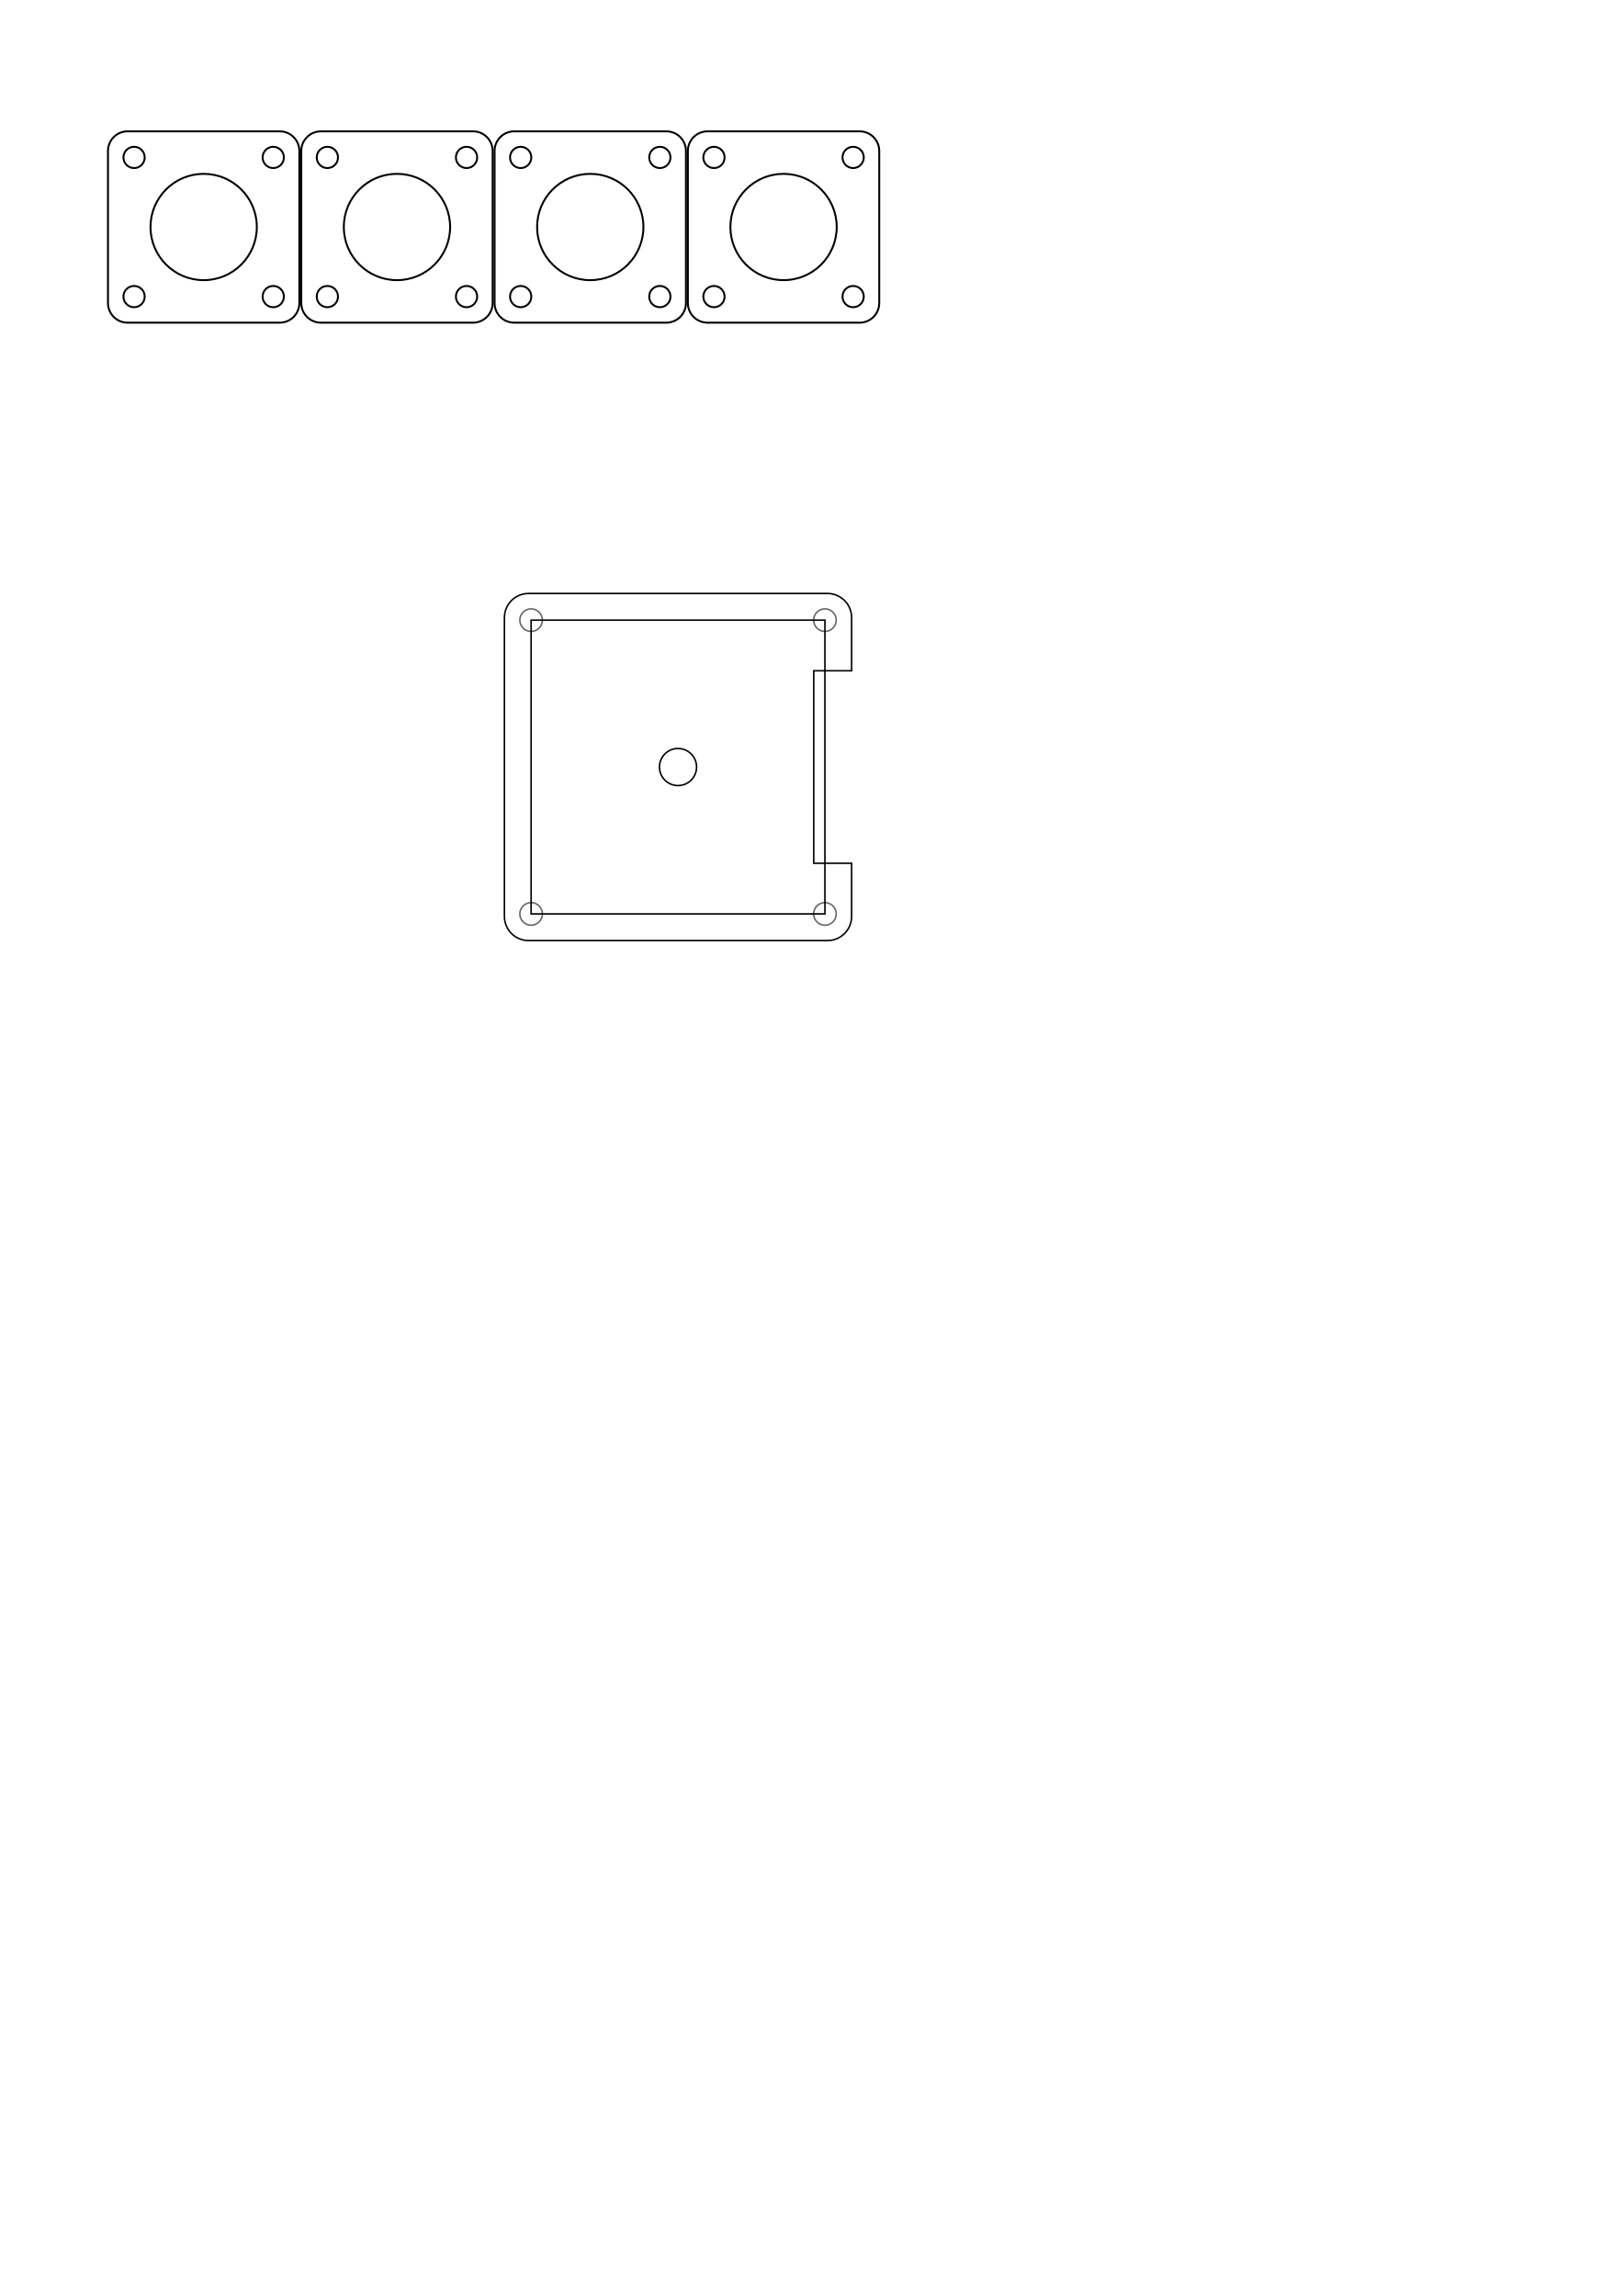
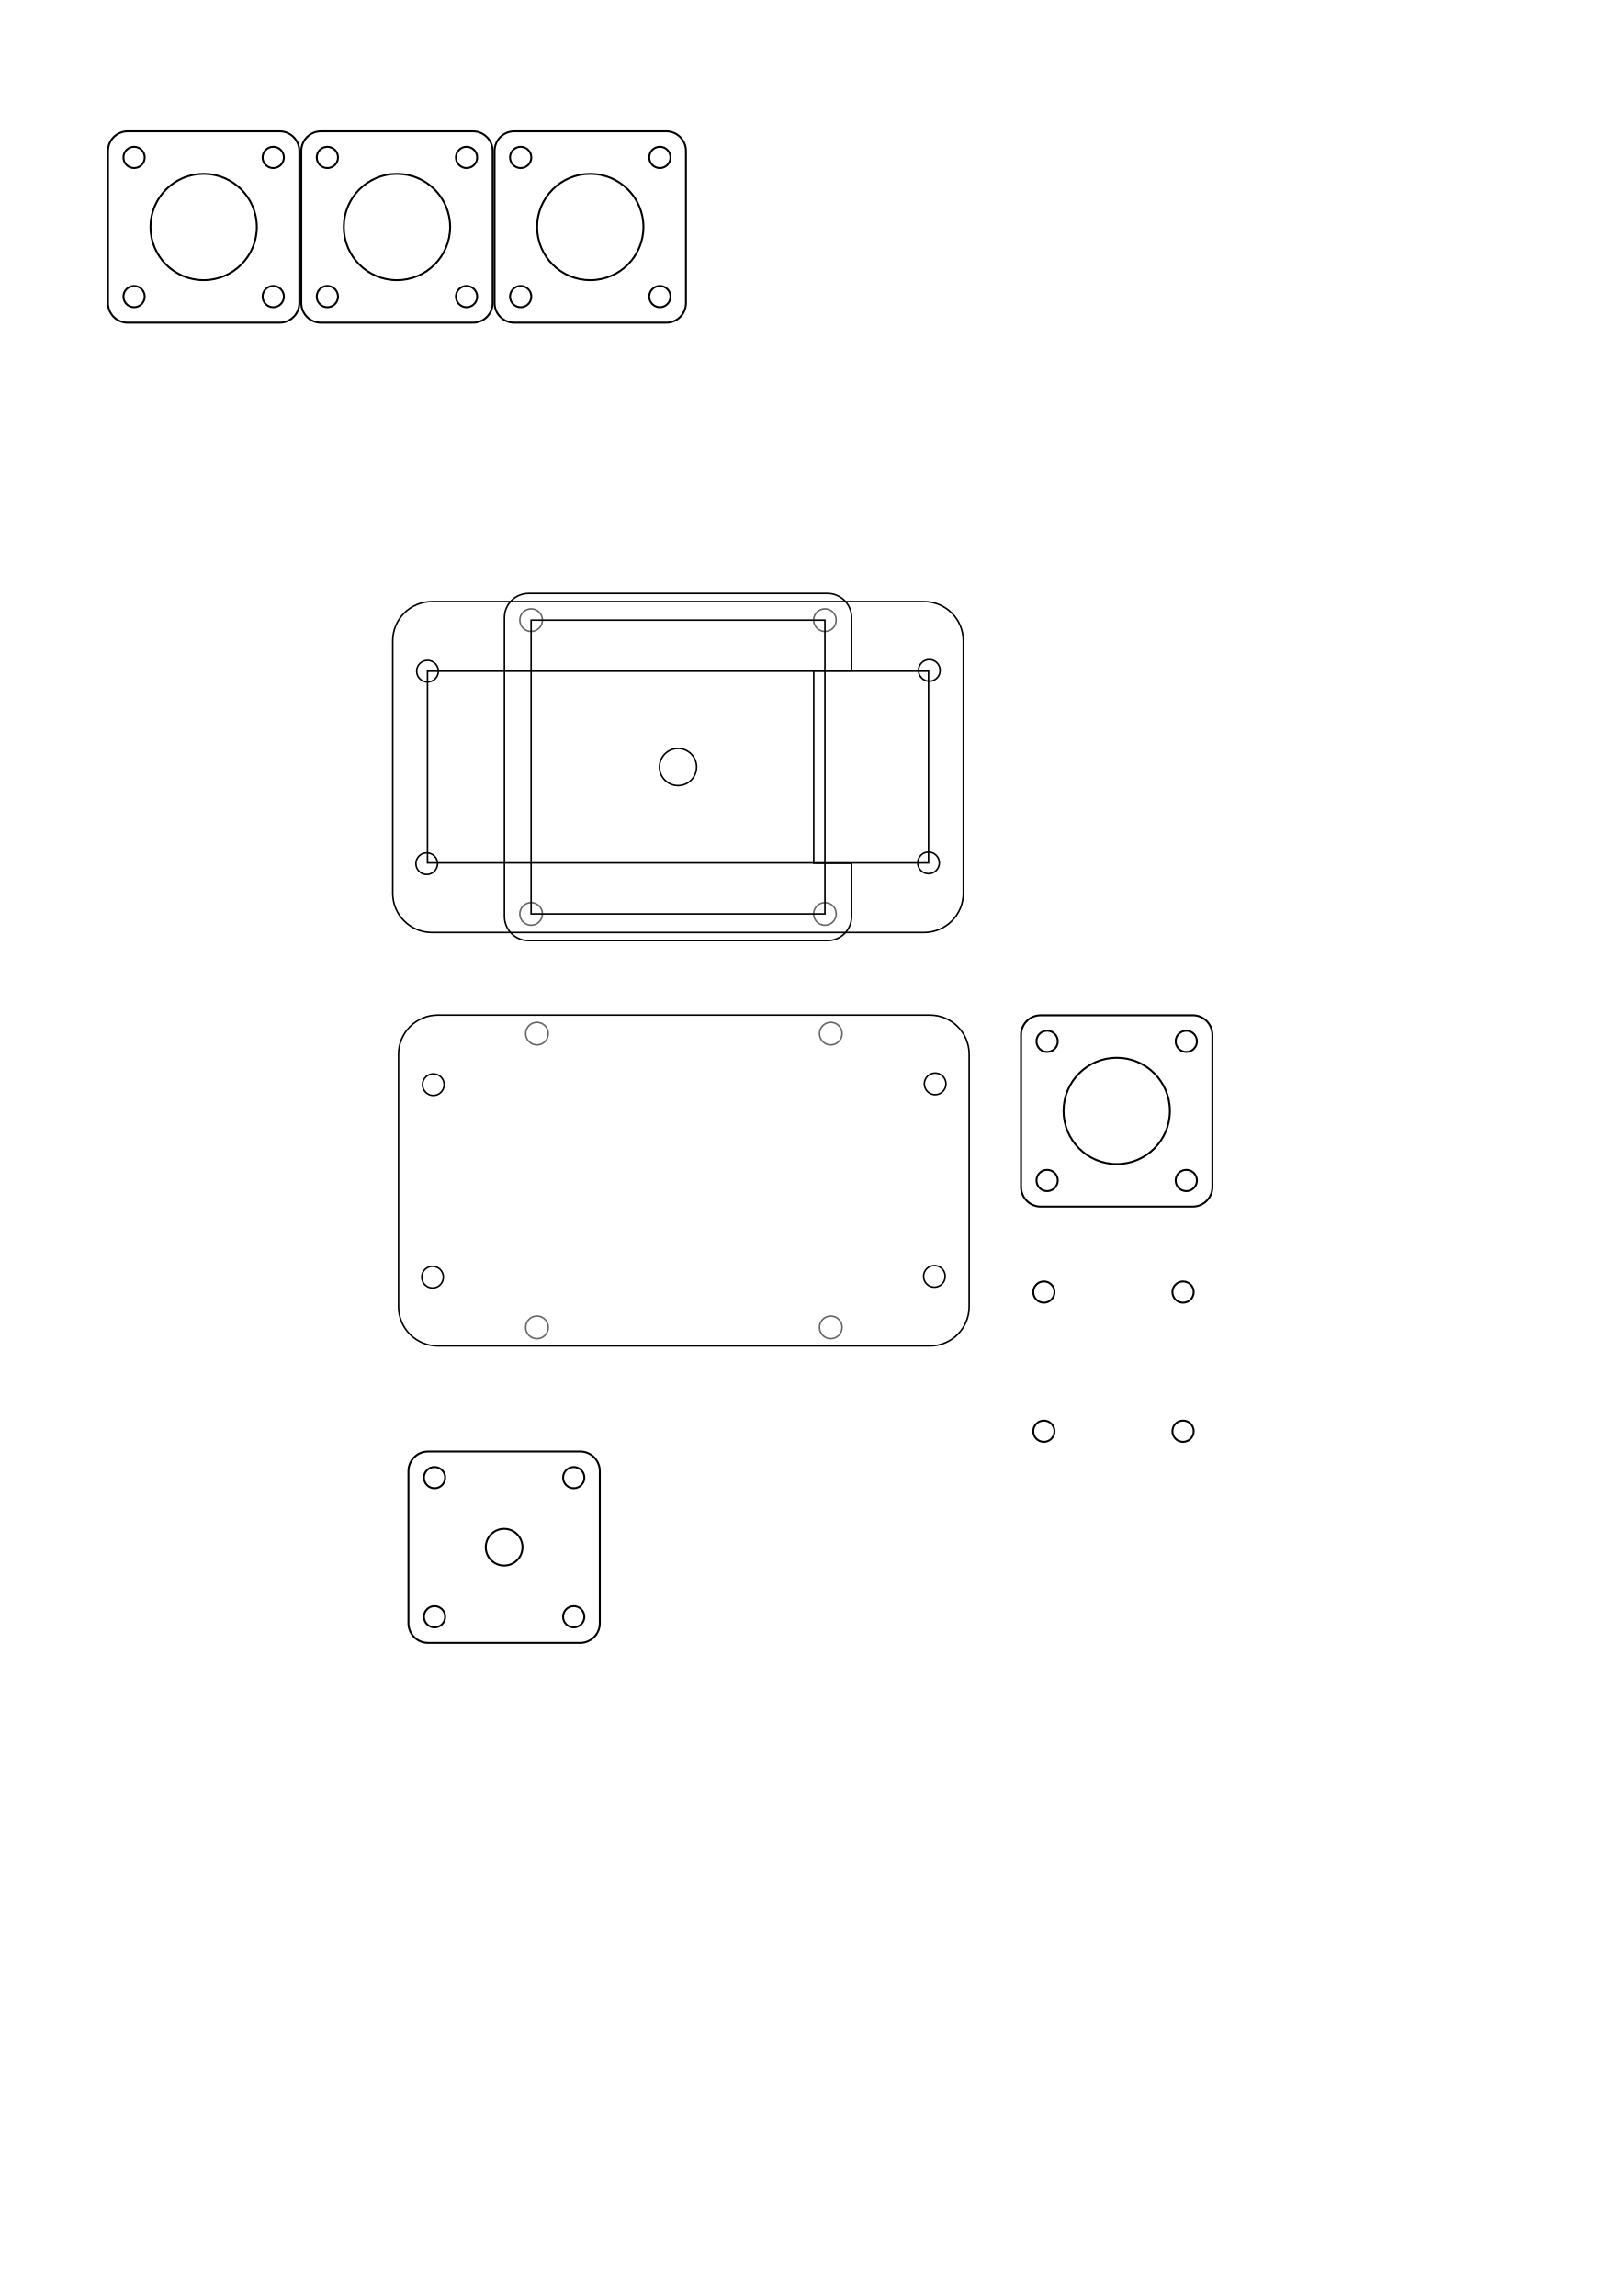
<svg xmlns="http://www.w3.org/2000/svg" width="210mm" height="297mm" viewBox="0 0 210 297" version="1.1" id="svg8">
  <defs id="defs2" />
  <g id="layer1">
+     <g id="g1008">
+       <ellipse style="display:inline;opacity:0.997;fill:none;stroke:#666666;stroke-width:0.2;stroke-miterlimit:4;stroke-dasharray:none" id="path874-5" cx="-133.703" cy="69.446" rx="1.461" ry="1.461" transform="rotate(-90)" />
+       <ellipse style="display:inline;opacity:0.997;fill:none;stroke:#666666;stroke-width:0.2;stroke-miterlimit:4;stroke-dasharray:none" id="path874-9-8" cx="-171.703" cy="107.446" rx="1.461" ry="1.461" transform="rotate(-90)" />
+       <ellipse style="display:inline;opacity:0.997;fill:none;stroke:#666666;stroke-width:0.2;stroke-miterlimit:4;stroke-dasharray:none" id="path874-1-9" cx="-133.703" cy="107.446" rx="1.461" ry="1.461" transform="rotate(-90)" />
+       <ellipse style="display:inline;opacity:0.997;fill:none;stroke:#666666;stroke-width:0.2;stroke-miterlimit:4;stroke-dasharray:none" id="path874-9-6-3" cx="-171.703" cy="69.446" rx="1.461" ry="1.461" transform="rotate(-90)" />
+       <circle style="fill:none;stroke:#000000;stroke-width:0.2;stroke-miterlimit:4;stroke-dasharray:none" id="path886-1" cx="56.046" cy="140.303" r="1.4" />
+       <circle style="fill:none;stroke:#000000;stroke-width:0.2;stroke-miterlimit:4;stroke-dasharray:none" id="path886-9-8" cx="55.946" cy="165.203" r="1.4" />
+       <circle style="fill:none;stroke:#000000;stroke-width:0.2;stroke-miterlimit:4;stroke-dasharray:none" id="path886-7-3" cx="120.946" cy="140.203" r="1.4" />
+       <circle style="fill:none;stroke:#000000;stroke-width:0.2;stroke-miterlimit:4;stroke-dasharray:none" id="path886-9-7-1" cx="120.846" cy="165.103" r="1.4" />
+       <rect style="fill:none;stroke:#000000;stroke-width:0.2;stroke-miterlimit:4;stroke-dasharray:none" id="rect884-1-3" width="73.8" height="42.8" x="51.546" y="131.303" ry="5.078" />
+     </g>
    <g id="g933" transform="translate(-20.5997,-22.86756)">
      <circle style="fill:none;stroke:#000000;stroke-width:0.25" id="path833" cx="46.94" cy="52.232" r="6.875" />
      <rect style="fill:none;stroke:#000000;stroke-width:0.25" id="rect835" width="24.75" height="24.75" x="34.565" y="39.857" ry="2.539" />
      <circle style="fill:none;stroke:#000000;stroke-width:0.25" id="path837" cx="37.94" cy="43.232" r="1.375" />
      <circle style="fill:none;stroke:#000000;stroke-width:0.25" id="path837-5" cx="55.94" cy="43.232" r="1.375" />
      <circle style="fill:none;stroke:#000000;stroke-width:0.25" id="path837-8" cx="55.94" cy="61.232" r="1.375" />
      <circle style="fill:none;stroke:#000000;stroke-width:0.25" id="path837-0" cx="37.94" cy="61.232" r="1.375" />
    </g>
    <g id="g933-6" transform="translate(4.400298,-22.86756)">
      <circle style="fill:none;stroke:#000000;stroke-width:0.25" id="path833-9" cx="46.94" cy="52.232" r="6.875" />
      <rect style="fill:none;stroke:#000000;stroke-width:0.25" id="rect835-7" width="24.75" height="24.75" x="34.565" y="39.857" ry="2.539" />
      <circle style="fill:none;stroke:#000000;stroke-width:0.25" id="path837-2" cx="37.94" cy="43.232" r="1.375" />
      <circle style="fill:none;stroke:#000000;stroke-width:0.25" id="path837-5-7" cx="55.94" cy="43.232" r="1.375" />
      <circle style="fill:none;stroke:#000000;stroke-width:0.25" id="path837-8-9" cx="55.94" cy="61.232" r="1.375" />
      <circle style="fill:none;stroke:#000000;stroke-width:0.25" id="path837-0-1" cx="37.94" cy="61.232" r="1.375" />
    </g>
    <g id="g933-63" transform="translate(29.4003,-22.86756)">
      <circle style="fill:none;stroke:#000000;stroke-width:0.25" id="path833-0" cx="46.94" cy="52.232" r="6.875" />
      <rect style="fill:none;stroke:#000000;stroke-width:0.25" id="rect835-4" width="24.75" height="24.75" x="34.565" y="39.857" ry="2.539" />
      <circle style="fill:none;stroke:#000000;stroke-width:0.25" id="path837-1" cx="37.94" cy="43.232" r="1.375" />
      <circle style="fill:none;stroke:#000000;stroke-width:0.25" id="path837-5-6" cx="55.94" cy="43.232" r="1.375" />
      <circle style="fill:none;stroke:#000000;stroke-width:0.25" id="path837-8-4" cx="55.94" cy="61.232" r="1.375" />
      <circle style="fill:none;stroke:#000000;stroke-width:0.25" id="path837-0-2" cx="37.94" cy="61.232" r="1.375" />
    </g>
-     <g id="g933-2" transform="translate(54.4003,-22.86756)">
+     <g id="g933-2" transform="translate(97.48958,91.47024)">
      <circle style="fill:none;stroke:#000000;stroke-width:0.25" id="path833-2" cx="46.94" cy="52.232" r="6.875" />
      <rect style="fill:none;stroke:#000000;stroke-width:0.25" id="rect835-5" width="24.75" height="24.75" x="34.565" y="39.857" ry="2.539" />
      <circle style="fill:none;stroke:#000000;stroke-width:0.25" id="path837-6" cx="37.94" cy="43.232" r="1.375" />
      <circle style="fill:none;stroke:#000000;stroke-width:0.25" id="path837-5-8" cx="55.94" cy="43.232" r="1.375" />
      <circle style="fill:none;stroke:#000000;stroke-width:0.25" id="path837-8-5" cx="55.94" cy="61.232" r="1.375" />
      <circle style="fill:none;stroke:#000000;stroke-width:0.25" id="path837-0-4" cx="37.94" cy="61.232" r="1.375" />
    </g>
    <path id="rect845" style="display:inline;opacity:0.992;fill:none;stroke:#000000;stroke-width:0.2;stroke-miterlimit:4;stroke-dasharray:none" d="m 65.24,118.541 0.016,0.321 0.047,0.311 0.077,0.3 0.105,0.288 0.131,0.274 0.156,0.258 0.18,0.241 0.202,0.222 0.222,0.202 0.241,0.18 0.258,0.156 0.274,0.131 0.288,0.105 0.3,0.077 0.311,0.047 0.321,0.016 h 38.646 l 0.321,-0.016 0.311,-0.047 0.3,-0.077 0.288,-0.105 0.273,-0.131 0.258,-0.156 0.241,-0.18 0.222,-0.202 0.202,-0.222 0.18,-0.241 0.156,-0.258 0.131,-0.274 0.105,-0.288 0.077,-0.3 0.047,-0.311 0.016,-0.321 v -6.873 h -4.9 V 86.769 h 4.9 v -6.873 l -0.016,-0.321 -0.047,-0.311 -0.077,-0.3 -0.105,-0.288 -0.131,-0.273 -0.156,-0.258 -0.18,-0.241 -0.202,-0.222 -0.222,-0.202 -0.241,-0.18 -0.258,-0.156 -0.273,-0.131 -0.288,-0.105 -0.3,-0.077 -0.311,-0.047 -0.321,-0.016 H 68.368 l -0.321,0.016 -0.311,0.047 -0.3,0.077 -0.288,0.105 -0.274,0.131 -0.258,0.156 -0.241,0.18 -0.222,0.202 -0.202,0.222 -0.18,0.241 -0.156,0.258 -0.131,0.273 -0.105,0.288 -0.077,0.3 -0.047,0.311 -0.016,0.321 V 118.541" />
    <ellipse style="display:inline;opacity:0.997;fill:none;stroke:#666666;stroke-width:0.2;stroke-miterlimit:4;stroke-dasharray:none" id="path874" cx="-80.219" cy="68.691" rx="1.461" ry="1.461" transform="rotate(-90)" />
    <ellipse style="display:inline;opacity:0.997;fill:none;stroke:#666666;stroke-width:0.2;stroke-miterlimit:4;stroke-dasharray:none" id="path874-9" cx="-118.219" cy="106.691" rx="1.461" ry="1.461" transform="rotate(-90)" />
    <ellipse style="display:inline;opacity:0.997;fill:none;stroke:#666666;stroke-width:0.2;stroke-miterlimit:4;stroke-dasharray:none" id="path874-1" cx="-80.219" cy="106.691" rx="1.461" ry="1.461" transform="rotate(-90)" />
    <ellipse style="display:inline;opacity:0.997;fill:none;stroke:#666666;stroke-width:0.2;stroke-miterlimit:4;stroke-dasharray:none" id="path874-9-6" cx="-118.219" cy="68.691" rx="1.461" ry="1.461" transform="rotate(-90)" />
    <rect style="fill:none;stroke:#000000;stroke-width:0.2;stroke-miterlimit:4;stroke-dasharray:none" id="rect880" width="38" height="38" x="-118.219" y="68.691" transform="rotate(-90)" />
    <circle style="fill:none;stroke:#000000;stroke-width:0.2;stroke-miterlimit:4;stroke-dasharray:none" id="path882" cx="-99.219" cy="87.691" r="2.4" transform="rotate(-90)" />
+     <rect style="fill:none;stroke:#000000;stroke-width:0.2;stroke-miterlimit:4;stroke-dasharray:none" id="rect884" width="64.8" height="24.8" x="55.291" y="86.819" />
+     <circle style="fill:none;stroke:#000000;stroke-width:0.2;stroke-miterlimit:4;stroke-dasharray:none" id="path886" cx="55.291" cy="86.819" r="1.4" />
+     <circle style="fill:none;stroke:#000000;stroke-width:0.2;stroke-miterlimit:4;stroke-dasharray:none" id="path886-9" cx="55.191" cy="111.719" r="1.4" />
+     <circle style="fill:none;stroke:#000000;stroke-width:0.2;stroke-miterlimit:4;stroke-dasharray:none" id="path886-7" cx="120.191" cy="86.719" r="1.4" />
+     <circle style="fill:none;stroke:#000000;stroke-width:0.2;stroke-miterlimit:4;stroke-dasharray:none" id="path886-9-7" cx="120.091" cy="111.619" r="1.4" />
+     <rect style="fill:none;stroke:#000000;stroke-width:0.2;stroke-miterlimit:4;stroke-dasharray:none" id="rect884-1" width="73.8" height="42.8" x="50.791" y="77.819" ry="5.078" />
+     <g id="g1053">
+       <circle style="fill:none;stroke:#000000;stroke-width:0.25" id="path837-6-5" cx="135.009" cy="167.137" r="1.375" />
+       <circle style="fill:none;stroke:#000000;stroke-width:0.25" id="path837-5-8-6" cx="153.009" cy="167.137" r="1.375" />
+       <circle style="fill:none;stroke:#000000;stroke-width:0.25" id="path837-8-5-6" cx="153.009" cy="185.137" r="1.375" />
+       <circle style="fill:none;stroke:#000000;stroke-width:0.25" id="path837-0-4-7" cx="135.009" cy="185.137" r="1.375" />
+     </g>
+     <circle style="fill:none;stroke:#000000;stroke-width:0.25" id="path833-2-0" cx="65.201" cy="200.138" r="2.375" />
+     <rect style="fill:none;stroke:#000000;stroke-width:0.25" id="rect835-5-3" width="24.75" height="24.75" x="52.826" y="187.763" ry="2.539" />
+     <circle style="fill:none;stroke:#000000;stroke-width:0.25" id="path837-6-3" cx="56.201" cy="191.138" r="1.375" />
+     <circle style="fill:none;stroke:#000000;stroke-width:0.25" id="path837-5-8-2" cx="74.201" cy="191.138" r="1.375" />
+     <circle style="fill:none;stroke:#000000;stroke-width:0.25" id="path837-8-5-5" cx="74.201" cy="209.138" r="1.375" />
+     <circle style="fill:none;stroke:#000000;stroke-width:0.25" id="path837-0-4-74" cx="56.201" cy="209.138" r="1.375" />
  </g>
</svg>
